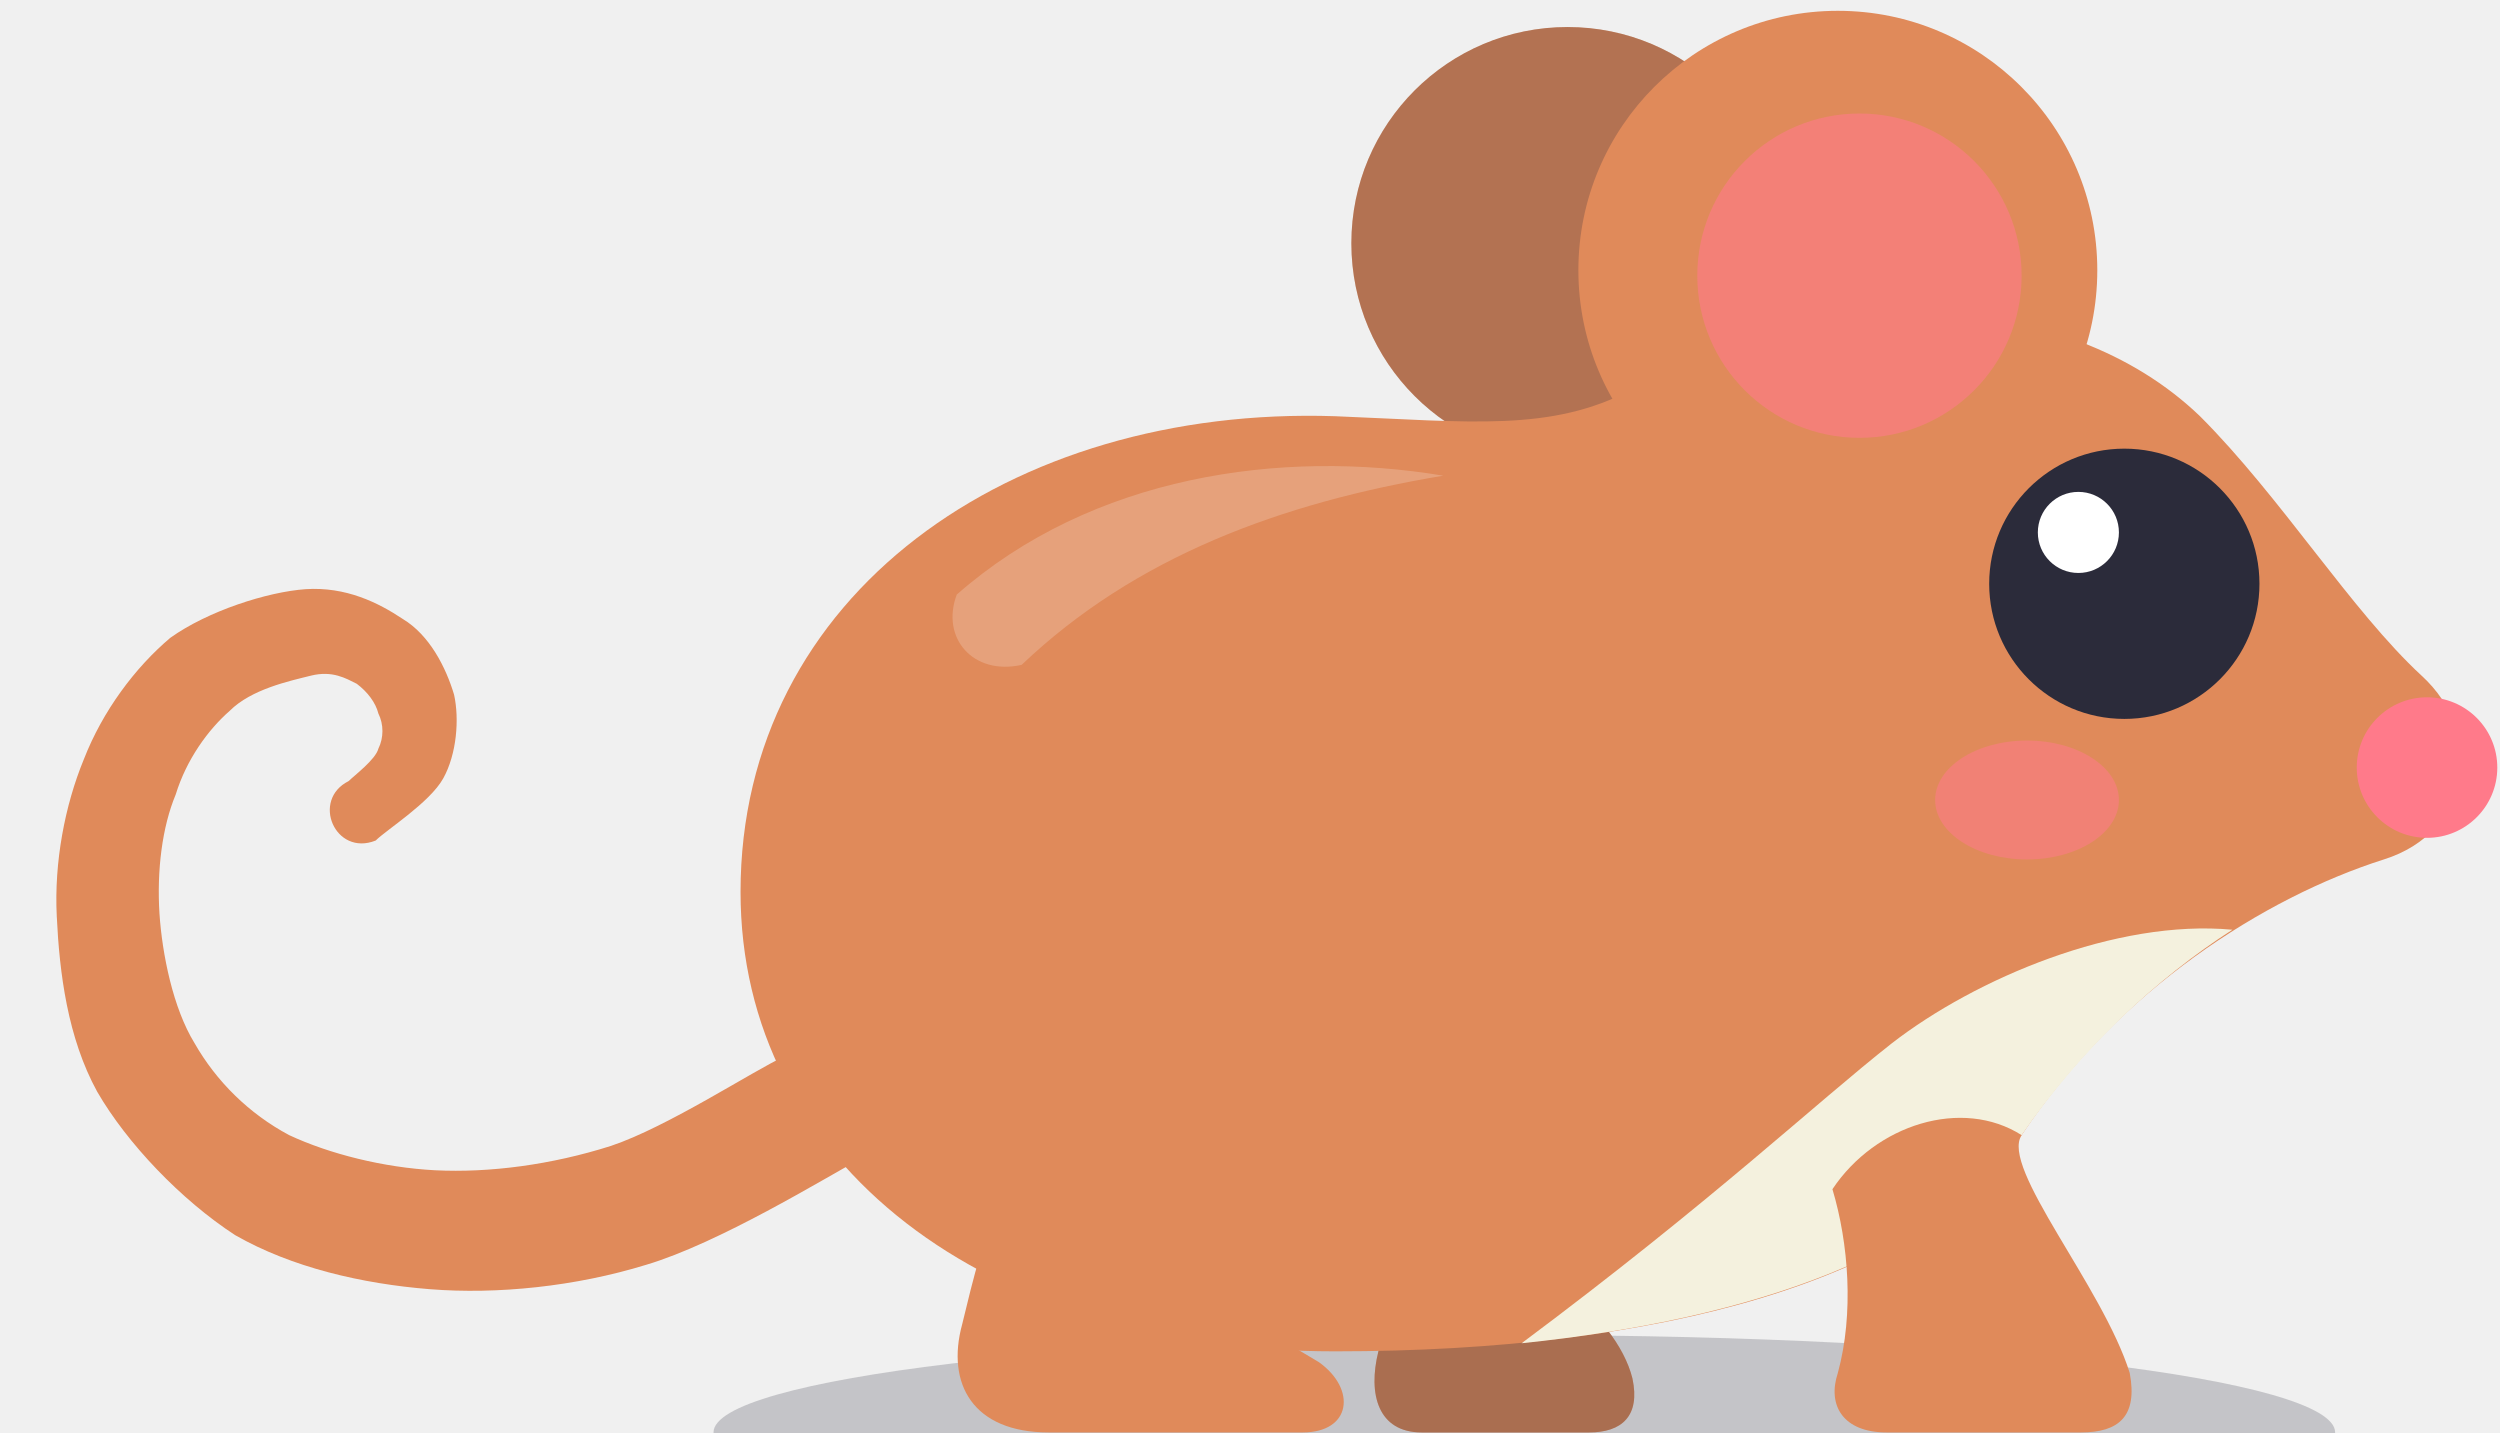
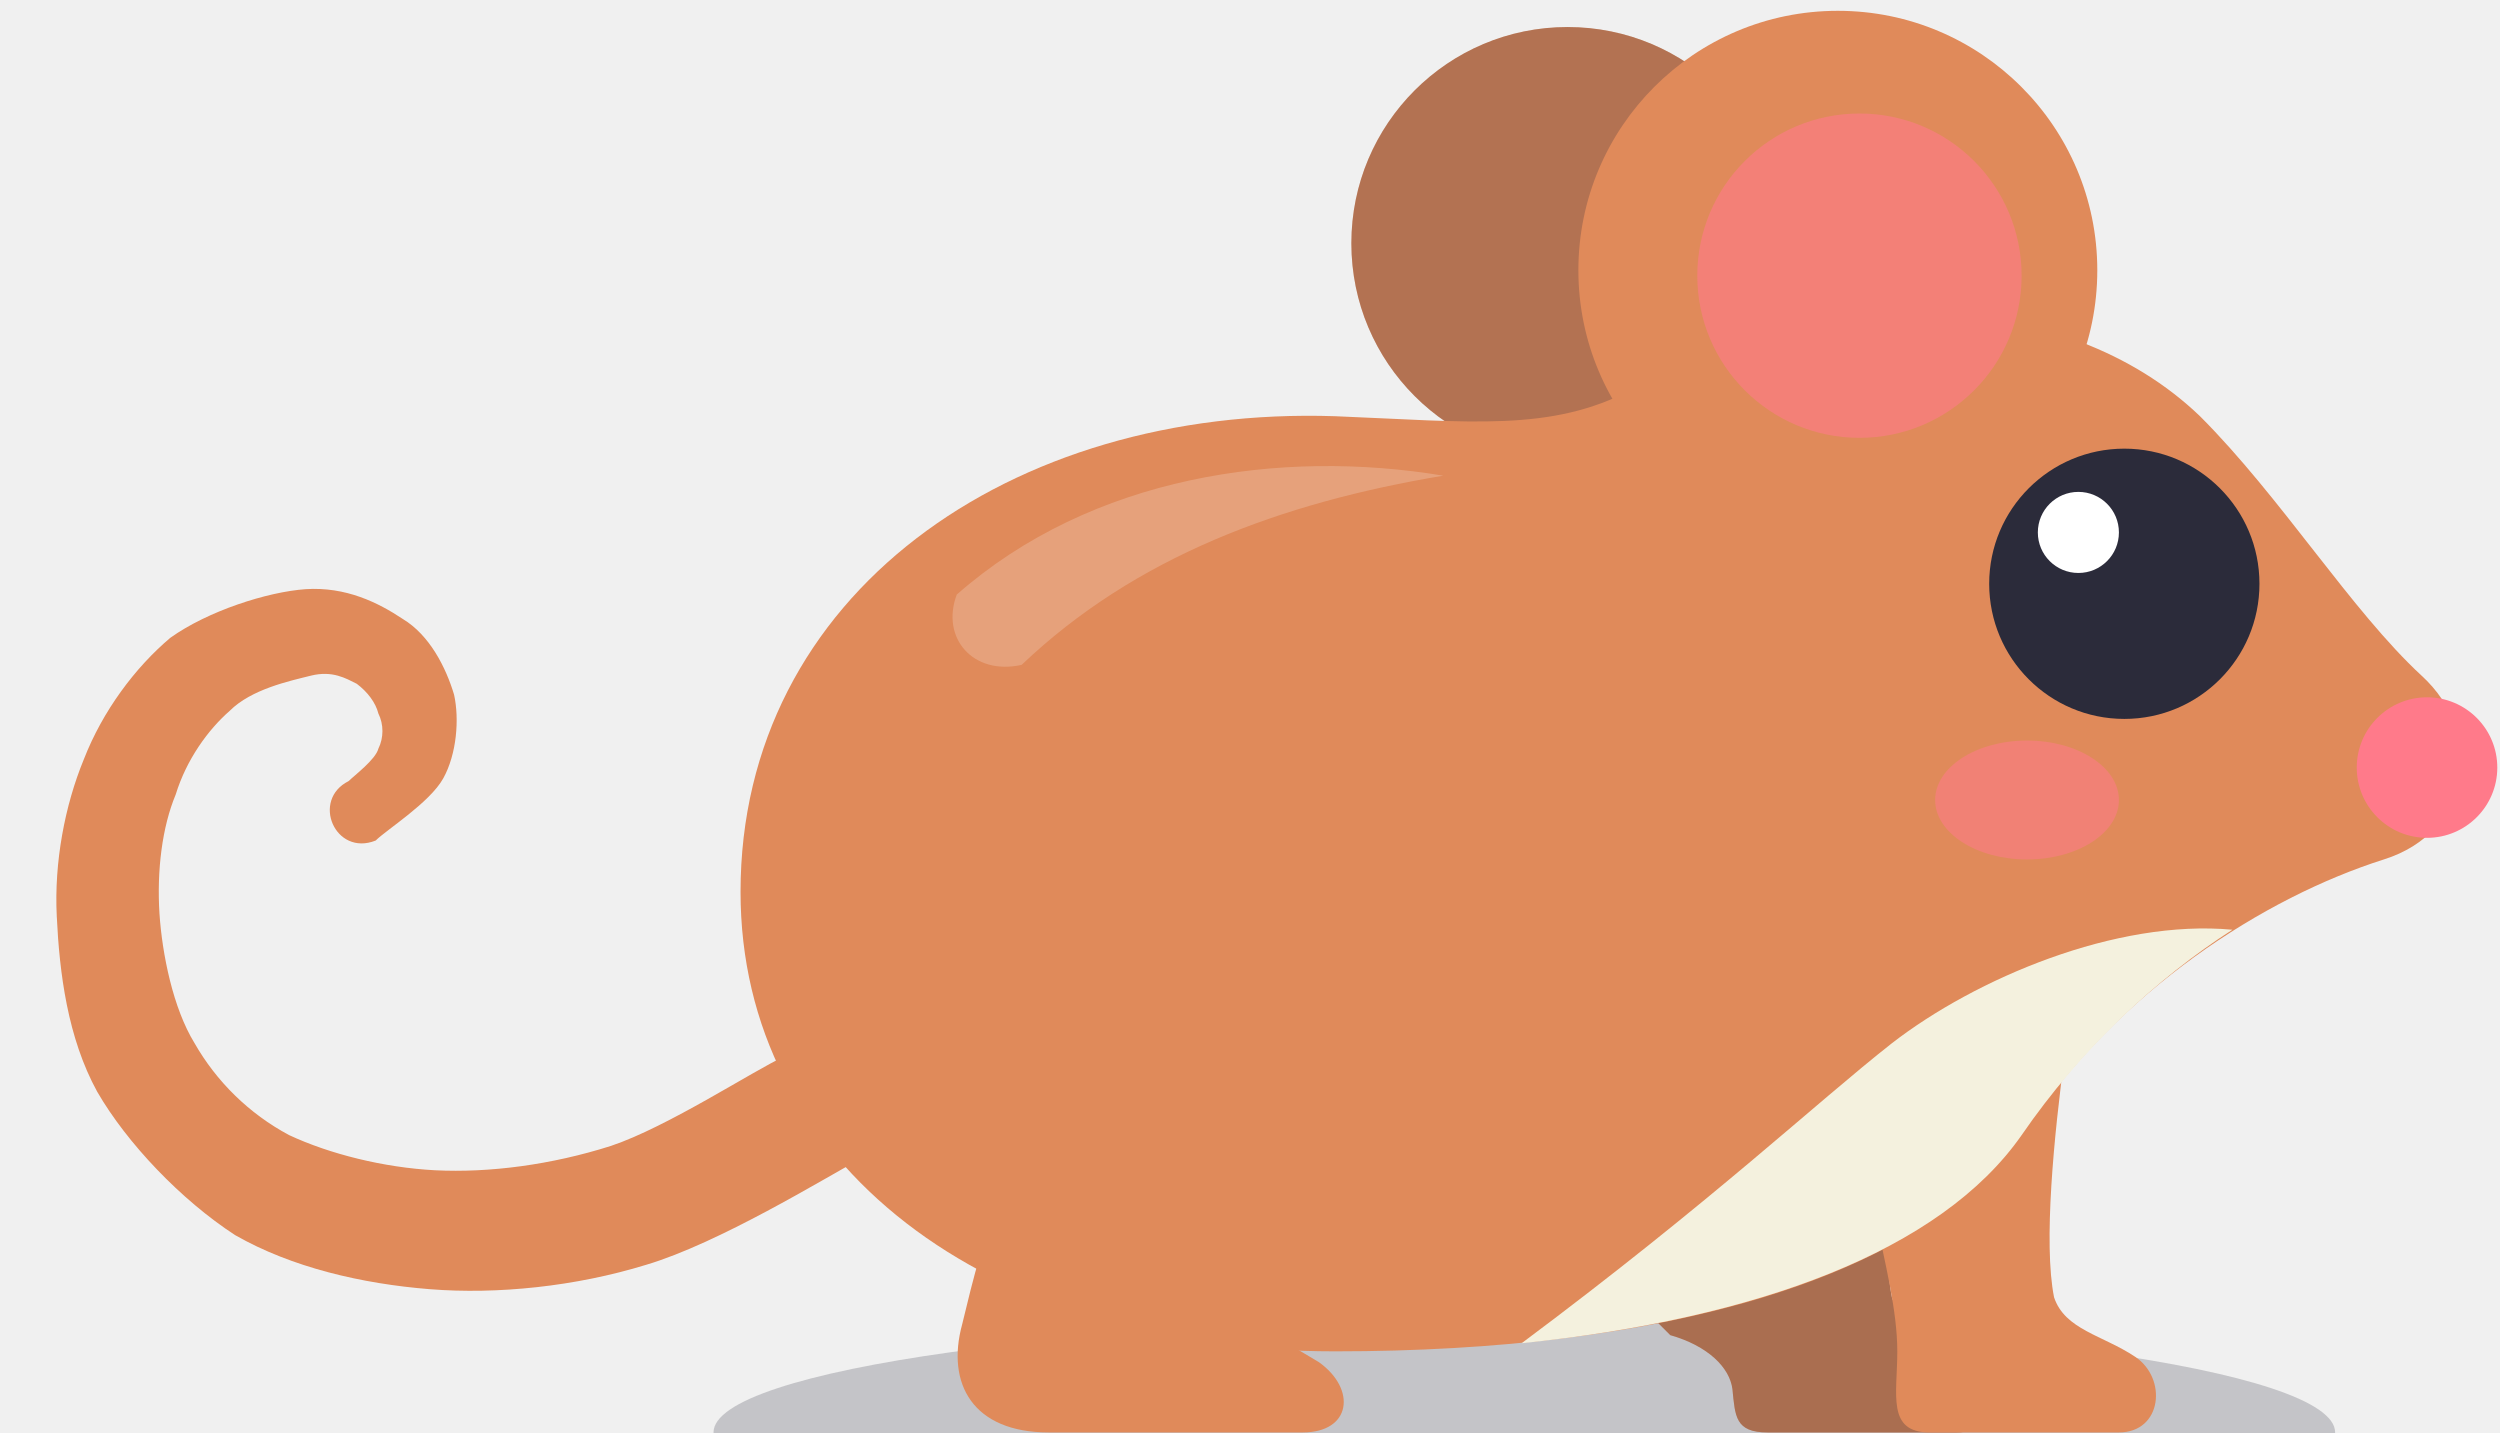
<svg xmlns="http://www.w3.org/2000/svg" viewBox="2.6 11 92.5 53">
-   <ellipse cx="59" cy="64" rx="30" ry="3.6" fill="#2b2b3a" opacity="0.22" />
+   <ellipse cx="59" cy="64" rx="30" ry="4.2" fill="#2b2b3a" opacity="0.22" />
  <g class="part-tail" style="transform-box:fill-box;transform-origin:95% 72%">
    <path d="M31.6 50.1C30.5 50.6 27.3 52.7 25.2 53.4C23 54.1 20.7 54.4 18.7 54.3C16.8 54.2 14.8 53.7 13.3 53C11.8 52.2 10.6 51 9.8 49.6C9 48.3 8.6 46.3 8.5 44.8C8.4 43.2 8.6 41.6 9.1 40.4C9.5 39.1 10.3 38 11.1 37.3C11.9 36.5 13.3 36.2 14.1 36C14.9 35.8 15.4 36.1 15.8 36.3C16.2 36.6 16.5 37 16.6 37.4C16.8 37.8 16.8 38.3 16.6 38.7C16.5 39.1 15.7 39.7 15.5 39.9C14.1 40.6 15 42.7 16.5 42.1C16.9 41.7 18.5 40.7 19 39.8C19.5 38.9 19.6 37.6 19.4 36.7C19.1 35.7 18.5 34.5 17.5 33.9C16.6 33.3 15.4 32.7 13.9 32.8C12.5 32.9 10.3 33.6 8.9 34.6C7.6 35.7 6.4 37.3 5.7 39.1C5 40.8 4.6 42.9 4.7 44.9C4.8 47 5.1 49.4 6.2 51.4C7.3 53.3 9.3 55.4 11.3 56.7C13.4 57.9 16 58.5 18.5 58.7C21 58.9 23.9 58.6 26.5 57.8C29.2 57 33.1 54.6 34.4 53.9C37 52.1 34.2 48.2 31.6 50.1Z" fill="#e08a5a" />
  </g>
-   <path d="M56 57C59 57 62.4 59.6 63 62C63.3 63.4 62.6 64 61.4 64L55.2 64C53.6 64 53.2 62.6 53.6 61C54 59.2 54.6 57 56 57Z" fill="#e08a5a" />
-   <path d="M56 57C59 57 62.4 59.6 63 62C63.3 63.4 62.6 64 61.4 64L55.2 64C53.6 64 53.2 62.6 53.6 61C54 59.2 54.6 57 56 57Z" fill="#2b2b3a" opacity="0.3" />
+   <path d="M60 56L64.4 60.4C65.8 60.8 66.6 61.6 66.7 62.4C66.8 63.4 66.8 64 68 64L75 64C76.6 64 76.8 62 75.6 61.2C74.4 60.4 73 60.2 72.6 59C72.2 57 72.6 53 73 50Z" fill="#e08a5a" />
+   <path d="M60 56L64.4 60.4C65.8 60.8 66.6 61.6 66.7 62.4C66.8 63.4 66.8 64 68 64L75 64C76.6 64 76.8 62 75.6 61.2C74.4 60.4 73 60.2 72.6 59C72.2 57 72.6 53 73 50Z" fill="#2b2b3a" opacity="0.3" />
+   <path d="M71.5 50C71 54 72.8 58 72.8 61C72.8 62.6 72.4 64 74 64L81 64C82.6 64 82.8 62 81.6 61.2C80.4 60.4 79 60.2 78.6 59C78.2 57 78.6 53 79 50Z" fill="#e08a5a" />
  <g class="part-ears" style="transform-box:fill-box;transform-origin:50% 90%">
    <circle cx="60.6" cy="20" r="8" fill="#e08a5a" />
    <circle cx="60.6" cy="20" r="8" fill="#2b2b3a" opacity="0.25" />
  </g>
  <path d="M30 44C30 33 40 26 52 26.4C57 26.6 60 27 63 25.4C70 21.4 79 21.6 84 26.4C87 29.4 89.6 33.6 92.2 36C94.6 38.2 94 41.8 90.8 42.8C86.4 44.2 81 47.6 77.4 53C73.6 58.4 64 61 52 61C39 61 30 54 30 44Z" fill="#e08a5a" />
  <path d="M85.2 45.4C82.4 47.2 79.6 49.8 77.4 53C74.4 57.3 67.6 59.8 58.9 60.7C66 55.4 69.8 51.8 72.6 49.6C75.7 47.2 80.9 45 85.2 45.4Z" fill="#f4f1de" />
  <path d="M40 55C43 56 48 59.4 51.4 61.4C52.8 62.4 52.6 64 50.8 64L41.4 64C38.6 64 37.6 62.2 38.2 60C38.6 58.4 39 56.4 40 55Z" fill="#e08a5a" />
-   <path d="M70.4 55C72 52.6 75.2 51.6 77.4 53C76.6 54.2 80.4 58.6 81.4 61.8C81.7 63.4 81 64 79.6 64L72.4 64C70.8 64 70.2 63 70.6 61.8C71.2 59.6 71 57 70.4 55Z" fill="#e08a5a" />
  <path d="M38 33C43 28.6 50 27.6 56 28.6C50 29.6 44.6 31.6 40.4 35.6C38.6 36 37.4 34.6 38 33Z" fill="#ffffff" opacity="0.2" />
  <g class="part-ears" style="transform-box:fill-box;transform-origin:50% 88%">
    <circle cx="70.6" cy="21" r="9.6" fill="#e08a5a" />
    <circle cx="71.4" cy="21.2" r="6" fill="#ff7a8a" opacity="0.6" />
  </g>
  <ellipse cx="77.6" cy="40.6" rx="3.4" ry="2.2" fill="#ff7a8a" opacity="0.55" />
  <circle cx="81.2" cy="32.6" r="5" fill="#2b2b3a" />
  <circle cx="79.5" cy="30.7" r="1.5" fill="#ffffff" />
  <circle cx="92.4" cy="39.4" r="2.6" fill="#ff7a8a" />
</svg>
